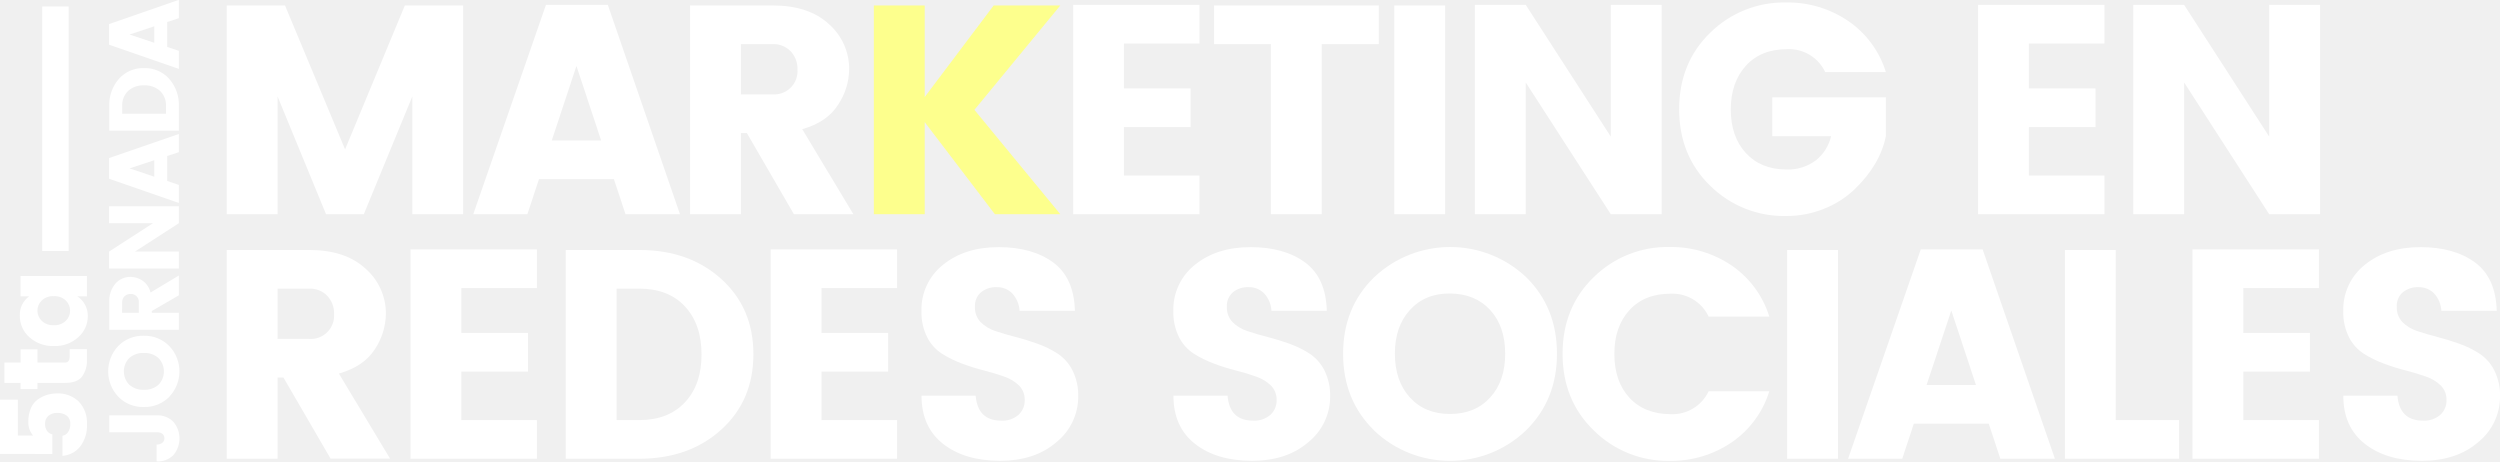
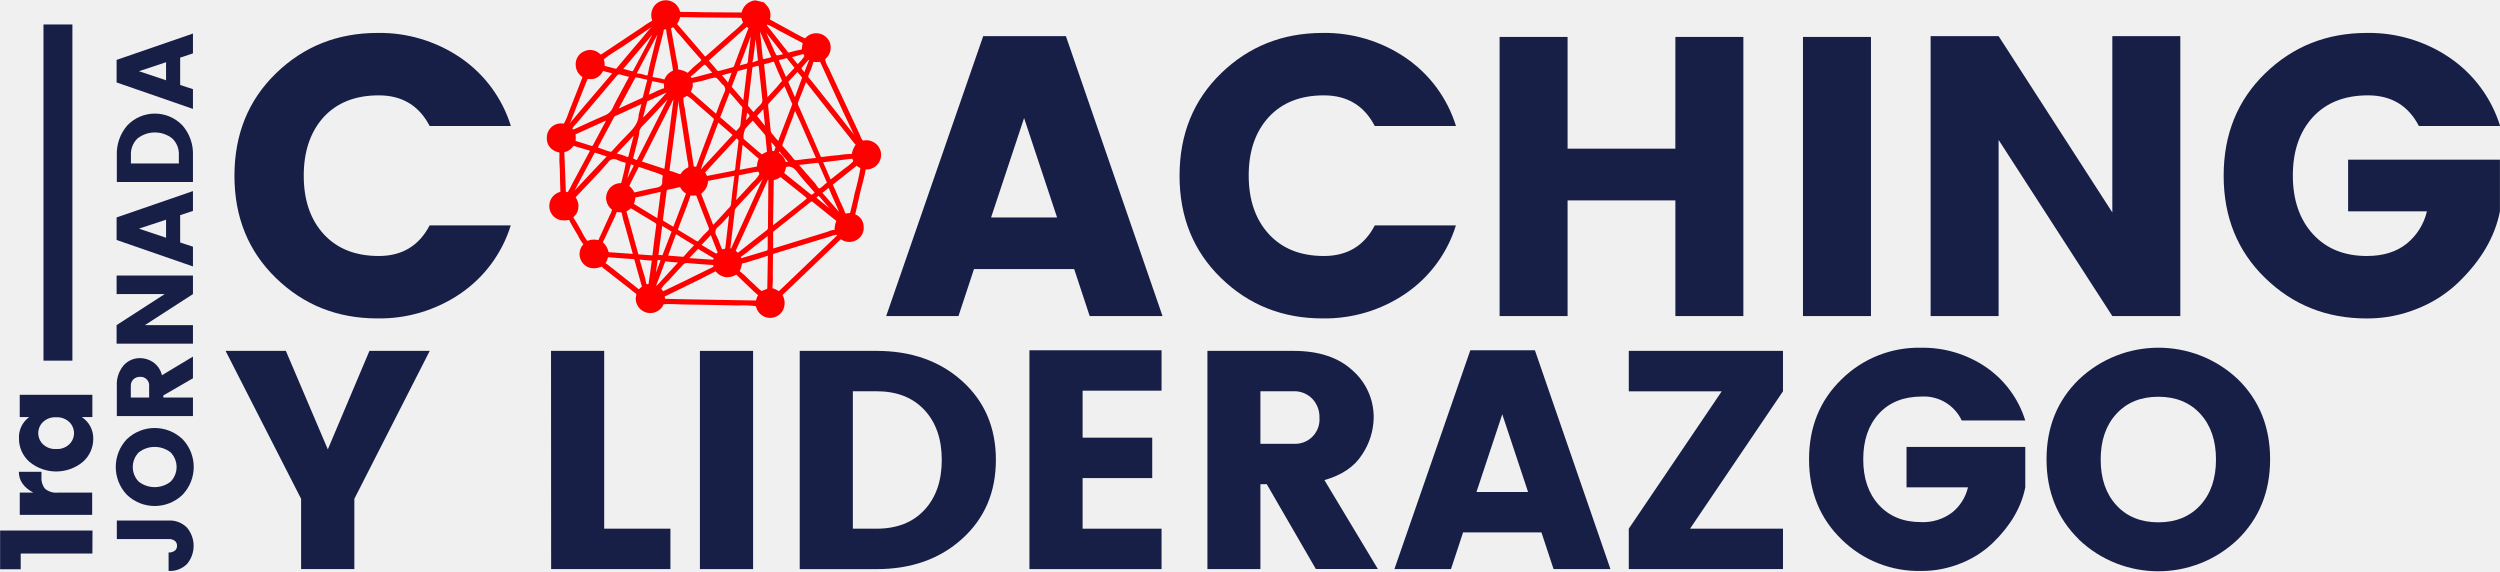
- <svg xmlns="http://www.w3.org/2000/svg" id="Layer_1" data-name="Layer 1" viewBox="0 0 756.57 139.65">
-   <g>
-     <path d="M146.38,6.69V69.87H131V34.23L116.32,69.87H104.89L90.22,34.23V69.87H74.83V6.69H92.47l18.18,43.56L128.74,6.69Z" transform="translate(-6.22 -5.04)" style="fill: #fff" />
-     <path d="M195.52,69.87,192,59.25H169.33l-3.51,10.62H149.44l22-63.36h18.72L212,69.87ZM173.2,47.55h14.94L180.67,25Z" transform="translate(-6.22 -5.04)" style="fill: #fff" />
-     <path d="M230.44,45.3V69.87H215.05V6.69H240q11,0,17.1,5.67A18,18,0,0,1,263.2,26a19.68,19.68,0,0,1-3.33,10.71Q256.54,42,249,44.13l15.48,25.74h-18L232.24,45.3Zm0-26.91V33.6H240a7.05,7.05,0,0,0,7.56-7.52,7.67,7.67,0,0,0-2.07-5.53A7.25,7.25,0,0,0,240,18.39Z" transform="translate(-6.22 -5.04)" style="fill: #fff" />
-     <path d="M286.06,69.87H270.67V6.69h15.39V34.41L306.94,6.69H327.1l-26,31.59,26,31.59H307.3L286.06,42Z" transform="translate(-6.22 -5.04)" style="fill: #fdff8d" />
-     <path d="M369.22,6.51v11.7H346.36V31.8h20.16V43.5H346.36V58.17h22.86v11.7H331V6.51Z" transform="translate(-6.22 -5.04)" style="fill: #fff" />
-     <path d="M373.63,18.39V6.69h49.86v11.7H406.21V69.87H390.82V18.39Z" transform="translate(-6.22 -5.04)" style="fill: #fff" />
-     <path d="M428.17,69.87V6.69h15.39V69.87Z" transform="translate(-6.22 -5.04)" style="fill: #fff" />
-     <path d="M493.69,6.51h15.39V69.87H493.69L467.95,30V69.87H452.56V6.51h15.39l25.74,39.87Z" transform="translate(-6.22 -5.04)" style="fill: #fff" />
-     <path d="M523.79,61.27q-9.41-9.13-9.41-23.17t9.41-23.17a31.76,31.76,0,0,1,23-9.14,32.46,32.46,0,0,1,18.72,5.58,29.1,29.1,0,0,1,11.43,15.48H558.58a12.09,12.09,0,0,0-11.52-6.93q-7.92,0-12.47,5T530,38.1q0,8.28,4.54,13.23t12.2,5a14,14,0,0,0,9-2.75,13.23,13.23,0,0,0,4.63-7.33H542.56V34.5h34.38V46.2q-1.71,8.64-9.45,16.11a28.47,28.47,0,0,1-9.13,5.85,30,30,0,0,1-11.57,2.25A31.75,31.75,0,0,1,523.79,61.27Z" transform="translate(-6.22 -5.04)" style="fill: #fff" />
-     <path d="M643.08,6.51v11.7H620.22V31.8h20.16V43.5H620.22V58.17h22.86v11.7H604.83V6.51Z" transform="translate(-6.22 -5.04)" style="fill: #fff" />
-     <path d="M692.94,6.51h15.39V69.87H692.94L667.2,30V69.87H651.81V6.51H667.2l25.74,39.87Z" transform="translate(-6.22 -5.04)" style="fill: #fff" />
-     <path d="M90.22,119.3v24.57H74.83V80.69H99.76q11,0,17.1,5.67A18,18,0,0,1,123,100a19.68,19.68,0,0,1-3.33,10.71q-3.33,5.22-10.89,7.38l15.48,25.74h-18L92,119.3Zm0-26.91V107.6h9.54a7.05,7.05,0,0,0,7.56-7.52,7.67,7.67,0,0,0-2.07-5.53,7.25,7.25,0,0,0-5.49-2.16Z" transform="translate(-6.22 -5.04)" style="fill: #fff" />
-     <path d="M168.7,80.51v11.7H145.84V105.8H166v11.7H145.84v14.67H168.7v11.7H130.45V80.51Z" transform="translate(-6.22 -5.04)" style="fill: #fff" />
-     <path d="M199.66,80.69q15.12,0,24.84,8.78t9.72,22.77q0,14-9.72,22.81t-24.84,8.82H177.43V80.69Zm-6.84,51.48h6.84q8.82,0,13.86-5.4t5-14.49q0-9.09-5-14.49t-13.86-5.4h-6.84Z" transform="translate(-6.22 -5.04)" style="fill: #fff" />
-     <path d="M277.69,80.51v11.7H254.83V105.8H275v11.7H254.83v14.67h22.86v11.7H239.44V80.51Z" transform="translate(-6.22 -5.04)" style="fill: #fff" />
-     <path d="M307.84,91.94a7.15,7.15,0,0,0-4.73,1.53,5.4,5.4,0,0,0-1.84,4.41,6.35,6.35,0,0,0,1.71,4.64,11.16,11.16,0,0,0,4.46,2.7q2.74.94,6.12,1.8a69.18,69.18,0,0,1,6.71,2.07,29.48,29.48,0,0,1,6.08,3,13.23,13.23,0,0,1,4.46,5.08,16.87,16.87,0,0,1,1.71,7.88A17.64,17.64,0,0,1,326,138.78q-6.53,5.72-17.19,5.71t-17.19-5.13q-6.53-5.13-6.52-14.58h16.38q.63,7.56,7.74,7.56a7.38,7.38,0,0,0,5.22-1.75,5.82,5.82,0,0,0,1.89-4.46,6,6,0,0,0-1.71-4.41,11.92,11.92,0,0,0-4.46-2.7q-2.75-1-6.12-1.85a61.46,61.46,0,0,1-6.71-2.11,32.73,32.73,0,0,1-6.08-3,12.84,12.84,0,0,1-4.46-5,16.65,16.65,0,0,1-1.71-7.79,17.25,17.25,0,0,1,6.57-14.13q6.57-5.31,16.78-5.31t16.52,4.64q6.3,4.64,6.57,14.63H314.77a8.45,8.45,0,0,0-2.21-5.27A6.4,6.4,0,0,0,307.84,91.94Z" transform="translate(-6.22 -5.04)" style="fill: #fff" />
-     <path d="M384.07,91.94a7.15,7.15,0,0,0-4.72,1.53,5.4,5.4,0,0,0-1.84,4.41,6.35,6.35,0,0,0,1.71,4.64,11.16,11.16,0,0,0,4.46,2.7q2.75.94,6.12,1.8a69.14,69.14,0,0,1,6.71,2.07,29.5,29.5,0,0,1,6.08,3,13.24,13.24,0,0,1,4.46,5.08,16.88,16.88,0,0,1,1.71,7.88,17.64,17.64,0,0,1-6.52,13.73q-6.53,5.72-17.19,5.71t-17.19-5.13q-6.53-5.13-6.53-14.58h16.38q.63,7.56,7.74,7.56a7.37,7.37,0,0,0,5.22-1.75,5.82,5.82,0,0,0,1.89-4.46,6,6,0,0,0-1.71-4.41,11.92,11.92,0,0,0-4.46-2.7q-2.75-1-6.12-1.85a61.46,61.46,0,0,1-6.71-2.11,32.71,32.71,0,0,1-6.08-3,12.84,12.84,0,0,1-4.46-5,16.65,16.65,0,0,1-1.71-7.79,17.25,17.25,0,0,1,6.57-14.13q6.57-5.31,16.79-5.31t16.51,4.64q6.3,4.64,6.57,14.63H391a8.45,8.45,0,0,0-2.21-5.27A6.4,6.4,0,0,0,384.07,91.94Z" transform="translate(-6.22 -5.04)" style="fill: #fff" />
-     <path d="M422.09,135.32q-9.41-9.18-9.41-23.22t9.41-23.17a33.51,33.51,0,0,1,46,0q9.31,9.14,9.31,23.17T468,135.32a33.33,33.33,0,0,1-45.95,0Zm35.1-10q4.54-4.95,4.54-13.23t-4.54-13.23q-4.55-4.95-12.15-5t-12.15,5q-4.55,5-4.54,13.23t4.54,13.23q4.54,5,12.15,5T457.19,125.33Z" transform="translate(-6.22 -5.04)" style="fill: #fff" />
-     <path d="M488.51,135.27q-9.41-9.13-9.41-23.17t9.41-23.17a31.76,31.76,0,0,1,23-9.14,32.46,32.46,0,0,1,18.72,5.58,29.1,29.1,0,0,1,11.43,15.48H523.3a12.09,12.09,0,0,0-11.52-6.93q-7.92,0-12.47,5t-4.54,13.23q0,8.28,4.54,13.23t12.47,5a12.09,12.09,0,0,0,11.52-6.93h18.36a29.09,29.09,0,0,1-11.43,15.48,32.45,32.45,0,0,1-18.72,5.58A31.75,31.75,0,0,1,488.51,135.27Z" transform="translate(-6.22 -5.04)" style="fill: #fff" />
-     <path d="M547.06,143.87V80.69h15.39v63.18Z" transform="translate(-6.22 -5.04)" style="fill: #fff" />
-     <path d="M611.58,143.87l-3.51-10.62H585.4l-3.51,10.62H565.5l22-63.36h18.72l21.87,63.36Zm-22.32-22.32h14.94L596.74,99Z" transform="translate(-6.22 -5.04)" style="fill: #fff" />
-     <path d="M631.12,80.69H646.5v51.48h19.17v11.7H631.12Z" transform="translate(-6.22 -5.04)" style="fill: #fff" />
-     <path d="M708,80.51v11.7H685.11V105.8h20.16v11.7H685.11v14.67H708v11.7H669.72V80.51Z" transform="translate(-6.22 -5.04)" style="fill: #fff" />
-     <path d="M738.12,91.94a7.15,7.15,0,0,0-4.72,1.53,5.4,5.4,0,0,0-1.85,4.41,6.36,6.36,0,0,0,1.71,4.64,11.17,11.17,0,0,0,4.46,2.7q2.75.94,6.12,1.8a69.23,69.23,0,0,1,6.71,2.07,29.5,29.5,0,0,1,6.08,3,13.24,13.24,0,0,1,4.46,5.08,16.88,16.88,0,0,1,1.71,7.88,17.64,17.64,0,0,1-6.53,13.73q-6.53,5.72-17.19,5.71t-17.19-5.13q-6.53-5.13-6.52-14.58h16.38q.63,7.56,7.74,7.56a7.38,7.38,0,0,0,5.22-1.75,5.82,5.82,0,0,0,1.89-4.46,6,6,0,0,0-1.71-4.41,11.92,11.92,0,0,0-4.46-2.7q-2.75-1-6.12-1.85a61.52,61.52,0,0,1-6.71-2.11,32.73,32.73,0,0,1-6.07-3,12.83,12.83,0,0,1-4.46-5,16.64,16.64,0,0,1-1.71-7.79,17.25,17.25,0,0,1,6.57-14.13q6.57-5.31,16.79-5.31t16.51,4.64q6.3,4.64,6.57,14.63H745.05a8.44,8.44,0,0,0-2.21-5.27A6.4,6.4,0,0,0,738.12,91.94Z" transform="translate(-6.22 -5.04)" style="fill: #fff" />
+ <svg xmlns="http://www.w3.org/2000/svg" id="jornada_coaching" data-name="jornada coaching" viewBox="0 0 691.62 158.04">
+   <g id="original_copy" data-name="original copy">
+     <g>
+       <path d="M181.32,261.16q-11.5-11.16-11.49-28.33t11.49-28.32q11.49-11.16,28.1-11.17a39.68,39.68,0,0,1,22.88,6.82,35.56,35.56,0,0,1,14,18.92H223.83q-4.4-8.47-14.08-8.47t-15.23,6Q189,222.72,189,232.84T194.52,249q5.55,6.05,15.23,6.05t14.08-8.47h22.44a35.55,35.55,0,0,1-14,18.92,39.66,39.66,0,0,1-22.88,6.82Q192.81,272.33,181.32,261.16Z" transform="translate(-104.97 -184.23)" style="fill: #171f47" />
+       <path d="M406.43,271.67l-4.29-13H374.42l-4.29,13h-20l26.84-77.44h22.88l26.73,77.44Zm-27.28-27.28h18.26l-9.13-27.5Z" transform="translate(-104.97 -184.23)" style="fill: #171f47" />
+       <path d="M442.78,261.16q-11.5-11.16-11.49-28.33t11.49-28.32q11.49-11.16,28.1-11.17a39.68,39.68,0,0,1,22.88,6.82,35.56,35.56,0,0,1,14,18.92H485.29q-4.4-8.47-14.08-8.47t-15.23,6q-5.56,6.05-5.56,16.17T456,249q5.55,6.05,15.23,6.05t14.08-8.47h22.44a35.55,35.55,0,0,1-14,18.92,39.67,39.67,0,0,1-22.88,6.82Q454.27,272.33,442.78,261.16Z" transform="translate(-104.97 -184.23)" style="fill: #171f47" />
+       <path d="M568.46,194.45h18.81v77.22H568.46v-32H538.64v32H519.83V194.45h18.81v30.91h29.81Z" transform="translate(-104.97 -184.23)" style="fill: #171f47" />
+       <path d="M603.76,271.67V194.45h18.81v77.22Z" transform="translate(-104.97 -184.23)" style="fill: #171f47" />
+       <path d="M689.34,194.23h18.81v77.44H689.34l-31.46-48.73v48.73H639.07V194.23h18.81L689.34,243Z" transform="translate(-104.97 -184.23)" style="fill: #171f47" />
+       <path d="M731.64,261.16q-11.5-11.16-11.5-28.33t11.5-28.32q11.49-11.16,28.1-11.17a39.68,39.68,0,0,1,22.88,6.82,35.56,35.56,0,0,1,14,18.92H774.15q-4.4-8.47-14.08-8.47t-15.24,6q-5.55,6.05-5.55,16.17T744.84,249q5.55,6.05,14.91,6.05,6.71,0,10.95-3.35a16.18,16.18,0,0,0,5.67-9H754.57v-14.3h42v14.3Q794.5,253.3,785,262.43a34.78,34.78,0,0,1-11.17,7.15,36.64,36.64,0,0,1-14.13,2.75Q743.13,272.33,731.64,261.16Z" transform="translate(-104.97 -184.23)" style="fill: #171f47" />
+       <path d="M203,341.67H188.27V322.23l-20.9-40.94h16.68l11.61,27.26,11.52-27.26h16.68L203,322.23Z" transform="translate(-104.97 -184.23)" style="fill: #171f47" />
+       <path d="M257.41,281.3h14.71v49.19h18.32v11.18h-33Z" transform="translate(-104.97 -184.23)" style="fill: #171f47" />
+       <path d="M298.6,341.67V281.3h14.71v60.37Z" transform="translate(-104.97 -184.23)" style="fill: #171f47" />
+       <path d="M347.45,281.3q14.45,0,23.74,8.39t9.29,21.76q0,13.37-9.29,21.8t-23.74,8.43H326.21V281.3Zm-6.54,49.19h6.54q8.43,0,13.24-5.16t4.82-13.85q0-8.69-4.82-13.85t-13.24-5.16h-6.54Z" transform="translate(-104.97 -184.23)" style="fill: #171f47" />
+       <path d="M426.31,281.13v11.18H404.47v13h19.26v11.18H404.47v14h21.84v11.18H389.76V281.13Z" transform="translate(-104.97 -184.23)" style="fill: #171f47" />
+       <path d="M453.66,318.19v23.48H439V281.3h23.82q10.49,0,16.34,5.42A17.18,17.18,0,0,1,485,299.79,18.81,18.81,0,0,1,481.78,310q-3.18,5-10.41,7.05l14.79,24.6H469l-13.59-23.48Zm0-25.71V307h9.12a6.74,6.74,0,0,0,7.22-7.18,7.33,7.33,0,0,0-2-5.29,6.93,6.93,0,0,0-5.25-2.06Z" transform="translate(-104.97 -184.23)" style="fill: #171f47" />
+       <path d="M534.76,341.67l-3.35-10.15H509.73l-3.35,10.15H490.73l21-60.54H529.6l20.9,60.54Zm-21.33-21.33h14.28l-7.14-21.5Z" transform="translate(-104.97 -184.23)" style="fill: #171f47" />
+       <path d="M598.23,281.3v11.18l-25.71,38h25.71v11.18H555.57V330.49l25.71-38H555.57V281.3Z" transform="translate(-104.97 -184.23)" style="fill: #171f47" />
+       <path d="M614.44,333.46q-9-8.73-9-22.15t9-22.15a30.35,30.35,0,0,1,22-8.73,31,31,0,0,1,17.89,5.33,27.81,27.81,0,0,1,10.92,14.79H647.68a11.55,11.55,0,0,0-11-6.62q-7.57,0-11.91,4.73t-4.34,12.64q0,7.91,4.34,12.64t11.65,4.73a13.36,13.36,0,0,0,8.56-2.62,12.65,12.65,0,0,0,4.43-7h-17V307.87h32.85v11.18q-1.63,8.26-9,15.39a27.19,27.19,0,0,1-8.73,5.59,28.64,28.64,0,0,1-11.05,2.15A30.34,30.34,0,0,1,614.44,333.46Z" transform="translate(-104.97 -184.23)" style="fill: #171f47" />
+       <path d="M680.14,333.5q-9-8.77-9-22.19t9-22.15a32,32,0,0,1,43.95,0q8.9,8.73,8.9,22.15T724,333.5a31.85,31.85,0,0,1-43.9,0ZM713.68,324q4.34-4.73,4.34-12.64t-4.34-12.64q-4.34-4.73-11.61-4.73t-11.61,4.73q-4.34,4.73-4.34,12.64T690.46,324q4.34,4.73,11.61,4.73T713.68,324Z" transform="translate(-104.97 -184.23)" style="fill: #171f47" />
+     </g>
+     <g>
+       <path d="M151.63,333.36H137.29v-5.13h14.34a6.63,6.63,0,0,1,5.1,2,7.82,7.82,0,0,1,0,10,6.64,6.64,0,0,1-5.12,1.95v-5.1a2.7,2.7,0,0,0,1.77-.54,1.69,1.69,0,0,0,.57-1.32,1.73,1.73,0,0,0-.57-1.33A2.55,2.55,0,0,0,151.63,333.36Z" transform="translate(-104.97 -184.23)" style="fill: #171f47" />
+       <path d="M155.5,321.08a11.1,11.1,0,0,1-15.46,0,11.17,11.17,0,0,1,0-15.33,11.16,11.16,0,0,1,15.46,0,11.11,11.11,0,0,1,0,15.32Zm-3.33-11.7a7.18,7.18,0,0,0-8.82,0,5.8,5.8,0,0,0,0,8.1,7.18,7.18,0,0,0,8.82,0,5.79,5.79,0,0,0,0-8.1Z" transform="translate(-104.97 -184.23)" style="fill: #171f47" />
+       <path d="M150.16,294.21h8.19v5.13H137.29V291a8.07,8.07,0,0,1,1.89-5.7,6,6,0,0,1,4.56-2,6.56,6.56,0,0,1,3.57,1.11,6.06,6.06,0,0,1,2.46,3.63l8.58-5.16v6l-8.19,4.74Zm-9,0h5.07V291a2.35,2.35,0,0,0-2.51-2.52,2.56,2.56,0,0,0-1.84.69,2.42,2.42,0,0,0-.72,1.83Z" transform="translate(-104.97 -184.23)" style="fill: #171f47" />
+       <path d="M137.23,265.59v-5.13h21.12v5.13l-13.29,8.58h13.29v5.13H137.23v-5.13l13.29-8.58Z" transform="translate(-104.97 -184.23)" style="fill: #171f47" />
+       <path d="M158.35,242.58l-3.54,1.17v7.56l3.54,1.17v5.46l-21.12-7.32v-6.24l21.12-7.29ZM150.91,250v-5l-7.5,2.49Z" transform="translate(-104.97 -184.23)" style="fill: #171f47" />
+       <path d="M137.29,227.17a11.88,11.88,0,0,1,2.93-8.28,10.53,10.53,0,0,1,15.19,0,11.85,11.85,0,0,1,2.94,8.28v7.41H137.29Zm17.16,2.28v-2.28a6,6,0,0,0-1.8-4.62,7.78,7.78,0,0,0-9.66,0,6,6,0,0,0-1.8,4.62v2.28Z" transform="translate(-104.97 -184.23)" style="fill: #171f47" />
+       <path d="M158.35,199l-3.54,1.17v7.56l3.54,1.17v5.46l-21.12-7.32v-6.24l21.12-7.29Zm-7.44,7.44v-5l-7.5,2.49Z" transform="translate(-104.97 -184.23)" style="fill: #171f47" />
+     </g>
+     <g>
+       <path d="M130.53,337.36H110.7v4.36H105V331h25.56Z" transform="translate(-104.97 -184.23)" style="fill: #171f47" />
+       <path d="M110.44,320.51h3.74q-4-2.16-4-5.76h6.26v1.51a4.47,4.47,0,0,0,1,3.19,4.75,4.75,0,0,0,3.53,1.06h9.5v6.16H110.44Z" transform="translate(-104.97 -184.23)" style="fill: #171f47" />
+       <path d="M127.9,312a11.58,11.58,0,0,1-14.78,0,8.49,8.49,0,0,1-2.9-6.5,6.82,6.82,0,0,1,2.84-5.89h-2.63v-6.16h20.09v6.16h-2.92a7,7,0,0,1,3.17,6A8.42,8.42,0,0,1,127.9,312ZM124.16,301a4.89,4.89,0,0,0-3.67-1.33,4.83,4.83,0,0,0-3.65,1.33,4.28,4.28,0,0,0,0,6.12,4.89,4.89,0,0,0,3.67,1.33,4.83,4.83,0,0,0,3.65-1.33,4.28,4.28,0,0,0,0-6.12Z" transform="translate(-104.97 -184.23)" style="fill: #171f47" />
+     </g>
+     <g>
+       <line x1="16.03" y1="99.77" x2="16.03" y2="6.77" style="fill: none;stroke: #171f47;stroke-miterlimit: 10;stroke-width: 8px" />
+       <line x1="16.03" y1="99.77" x2="16.03" y2="6.77" style="fill: #fff" />
+     </g>
  </g>
-   <g>
-     <path d="M53.63,135.86H39.29v-5.13H53.63a6.63,6.63,0,0,1,5.1,2,7.82,7.82,0,0,1,0,10,6.64,6.64,0,0,1-5.12,1.95v-5.1A2.7,2.7,0,0,0,55.4,139a1.69,1.69,0,0,0,.57-1.32,1.73,1.73,0,0,0-.57-1.33A2.55,2.55,0,0,0,53.63,135.86Z" transform="translate(-6.22 -5.04)" style="fill: #fff" />
-     <path d="M57.5,125.08a10.36,10.36,0,0,1-7.74,3.13A10.31,10.31,0,0,1,42,125.08a11.17,11.17,0,0,1,0-15.33,10.36,10.36,0,0,1,7.72-3.1,10.39,10.39,0,0,1,7.74,3.12,11.11,11.11,0,0,1,0,15.32Zm-3.33-11.7a6.27,6.27,0,0,0-4.41-1.52,6.27,6.27,0,0,0-4.41,1.52,5.8,5.8,0,0,0,0,8.1A6.27,6.27,0,0,0,49.76,123a6.26,6.26,0,0,0,4.41-1.51,5.79,5.79,0,0,0,0-8.1Z" transform="translate(-6.22 -5.04)" style="fill: #fff" />
-     <path d="M52.16,99.71h8.19v5.13H39.29V96.53a8.07,8.07,0,0,1,1.89-5.7,6,6,0,0,1,4.56-2,6.56,6.56,0,0,1,3.57,1.11,6.06,6.06,0,0,1,2.46,3.63l8.58-5.16v6l-8.19,4.74Zm-9,0h5.07V96.53A2.35,2.35,0,0,0,45.75,94a2.56,2.56,0,0,0-1.84.69,2.42,2.42,0,0,0-.72,1.83Z" transform="translate(-6.22 -5.04)" style="fill: #fff" />
-     <path d="M39.23,72.59V67.46H60.35v5.13L47.06,81.17H60.35V86.3H39.23V81.17l13.29-8.58Z" transform="translate(-6.22 -5.04)" style="fill: #fff" />
-     <path d="M60.35,51.08l-3.54,1.17v7.56L60.35,61v5.46L39.23,59.13V52.88l21.12-7.29Zm-7.44,7.44v-5L45.41,56Z" transform="translate(-6.22 -5.04)" style="fill: #fff" />
-     <path d="M39.29,37.17a11.88,11.88,0,0,1,2.92-8.28,9.75,9.75,0,0,1,7.59-3.24,9.8,9.8,0,0,1,7.61,3.24,11.85,11.85,0,0,1,2.94,8.28v7.41H39.29Zm17.16,2.28V37.17a6,6,0,0,0-1.8-4.62,6.79,6.79,0,0,0-4.83-1.68A6.79,6.79,0,0,0,45,32.55a6,6,0,0,0-1.8,4.62v2.28Z" transform="translate(-6.22 -5.04)" style="fill: #fff" />
-     <path d="M60.35,10.53,56.81,11.7v7.56l3.54,1.17v5.46L39.23,18.57V12.33L60.35,5ZM52.91,18V13l-7.5,2.49Z" transform="translate(-6.22 -5.04)" style="fill: #fff" />
+   <g id="net_round" data-name="net round">
+     <g id="net">
+       <g>
+         <path d="M316.07,185.24a10.83,10.83,0,0,1,1,1.1,3.61,3.61,0,0,1,.39,3.44l-.4.73-.39.58c-.26,0-.36.24-.51.39l-.22.08L315,192l-.23.11c-.21,0-.42-.12-.62,0a.32.32,0,0,0-.16,0l-.69-.11-.24,0-.52-.2c-.29-.28-.74-.31-1-.64l-.48-.62a4,4,0,0,1-.62-1.65l0-.7a4,4,0,0,1,3.44-3.47Z" transform="translate(-104.97 -184.23)" style="fill: red;stroke: red;stroke-miterlimit: 10;stroke-width: 0.8px" />
+         <path d="M285.92,190.11a3.91,3.91,0,0,1,.37-4,3.63,3.63,0,0,1,6.36,1.22c.06.21.11.42.17.63a.76.76,0,0,0,0,.65,7.29,7.29,0,0,1-1.06,2.39c-.25,0-.34.1-.33.33-.51,0-.89.4-1.35.55l-.55.14a1.75,1.75,0,0,0-1,0l-.56-.13-.14-.11-1.27-.77c-.08-.21-.2-.38-.45-.4A.37.37,0,0,0,285.92,190.11Z" transform="translate(-104.97 -184.23)" style="fill: red;stroke: red;stroke-miterlimit: 10;stroke-width: 0.8px" />
+         <path d="M260.14,226.09c-2.34-.29-3.75-1.95-3.48-4.11a3.52,3.52,0,0,1,4.49-3.07l.76.23c.08.22.28.21.46.25l.53.51.51.64c.08.2.07.45.32.56a6.44,6.44,0,0,1,.06,2.16l-.21.63a4.23,4.23,0,0,1-1.68,1.75c-.42.26-1,.15-1.32.51A.52.52,0,0,0,260.14,226.09Z" transform="translate(-104.97 -184.23)" style="fill: red;stroke: red;stroke-miterlimit: 10;stroke-width: 0.8px" />
+         <path d="M266.63,205.39a3.69,3.69,0,0,1-2-3.4,3.42,3.42,0,0,1,2-3.15,3.5,3.5,0,0,1,3.82.4c.24.18.46.38.68.57l.36.62a4.71,4.71,0,0,1,.35,2.08l-.11.68c-1.07,2.17-2.32,2.84-4.51,2.41Z" transform="translate(-104.97 -184.23)" style="fill: red;stroke: red;stroke-miterlimit: 10;stroke-width: 0.8px" />
+         <path d="M320.9,265.75a4,4,0,0,1,.37,4,3.6,3.6,0,0,1-6.68-.53c-.07-.23-.12-.47-.18-.71v-.8a7.19,7.19,0,0,1,.79-2,.7.7,0,0,0,.42-.53l2.1-.82a.8.8,0,0,0,.59,0c.89,0,1.52.6,2.28.91A.42.42,0,0,0,320.9,265.75Z" transform="translate(-104.97 -184.23)" style="fill: red;stroke: red;stroke-miterlimit: 10;stroke-width: 0.8px" />
+         <path d="M343.65,223.56a3.7,3.7,0,0,1,4.43,2.19,3.65,3.65,0,0,1-3.94,4.92l-.68-.17a8.78,8.78,0,0,1-1.59-.92,1.1,1.1,0,0,0-.32-.63l-.53-1.19c0-.17.07-.35-.1-.47a6.69,6.69,0,0,1,1.22-3c.19,0,.31,0,.33-.25a.3.3,0,0,0,.42-.23A1,1,0,0,0,343.65,223.56Z" transform="translate(-104.97 -184.23)" style="fill: red;stroke: red;stroke-miterlimit: 10;stroke-width: 0.8px" />
+         <path d="M262.63,244.61a6.51,6.51,0,0,1-2.55.12,3.57,3.57,0,0,1-2.75-3.45,3.62,3.62,0,0,1,2.7-3.58l.39-.11.7,0,1.21.31.59.2c0,.19.19.21.33.26l.61.68a3.75,3.75,0,0,1,.4,3.81c-.27.61-.83,1-1.17,1.51A.47.47,0,0,0,262.63,244.61Z" transform="translate(-104.97 -184.23)" style="fill: red;stroke: red;stroke-miterlimit: 10;stroke-width: 0.8px" />
+         <path d="M288.3,268a3.62,3.62,0,0,1-4.21,2.36,3.67,3.67,0,0,1-2.86-3.49,12.78,12.78,0,0,1,.25-1.44l.24-.63,1.58-1.46c.18.08.3.05.33-.16.47.22.91-.09,1.37-.07l1.15.23a.68.68,0,0,0,.69.36l.58.51a3,3,0,0,1,.82,1.15c.06.2.09.41.31.5-.21.43.07.88,0,1.32Z" transform="translate(-104.97 -184.23)" style="fill: red;stroke: red;stroke-miterlimit: 10;stroke-width: 0.8px" />
+         <path d="M341.1,243.79a3.29,3.29,0,0,1,2.4,3.06,3.46,3.46,0,0,1-1.6,3.34,3.63,3.63,0,0,1-3.92,0l-.5-.27a.87.87,0,0,0-.47-.47,2,2,0,0,0-.52-.83.41.41,0,0,0-.24-.52,6.45,6.45,0,0,1,.63-3c.41-.2.61-.62.92-.92l.23-.11c.26-.06.51-.14.58-.45.61.22,1.22-.2,1.83,0A1.18,1.18,0,0,0,341.1,243.79Z" transform="translate(-104.97 -184.23)" style="fill: red;stroke: red;stroke-miterlimit: 10;stroke-width: 0.8px" />
+         <path d="M271.56,257.45a4.7,4.7,0,0,1-3.11.53,3.57,3.57,0,0,1-2.14-5.47c.17-.27.47-.47.49-.82.28.07.44-.07.53-.32a4.41,4.41,0,0,1,3.39-.21l.51.21a4.27,4.27,0,0,1,1.72,2.8c0,.21-.16.42,0,.61a8.71,8.71,0,0,1-1,2.42C271.71,257.11,271.64,257.29,271.56,257.45Z" transform="translate(-104.97 -184.23)" style="fill: red;stroke: red;stroke-miterlimit: 10;stroke-width: 0.8px" />
+         <path d="M327.8,195.35a3.66,3.66,0,0,1,6.38.79,3.77,3.77,0,0,1-1.38,4.3l-.72.43a5.34,5.34,0,0,1-2.34,0l-.51-.13a1.49,1.49,0,0,0-.7-.45l-.51-.57-.72-1.11a.36.36,0,0,0-.17-.46l.33-2.26A.87.87,0,0,0,327.8,195.35Z" transform="translate(-104.97 -184.23)" style="fill: red;stroke: red;stroke-miterlimit: 10;stroke-width: 0.8px" />
+         <path d="M288.3,268l.21-.82a2.92,2.92,0,0,0,.55.12l6.56.14,12.47.22,6.31.1v.8a29.74,29.74,0,0,0-5.33-.22c-5-.13-10.09-.2-15.13-.28C292.07,268,290.18,267.86,288.3,268Z" transform="translate(-104.97 -184.23)" style="fill: red;stroke: red;stroke-miterlimit: 10;stroke-width: 0.8px" />
+         <path d="M332.08,200.87l.72-.43a6.72,6.72,0,0,0,1,2.68q4.23,9.13,8.53,18.23c.36.76.52,1.67,1.28,2.21a1,1,0,0,1-.75.2,13.21,13.21,0,0,1-1.16-2.2q-3-6.26-5.88-12.54C334.59,206.31,333.34,203.59,332.08,200.87Z" transform="translate(-104.97 -184.23)" style="fill: red;stroke: red;stroke-miterlimit: 10;stroke-width: 0.8px" />
+         <path d="M337,249.48a.87.87,0,0,1,.47.47l-9.29,8.92-6.92,6.6a3.59,3.59,0,0,1-.38.28.42.42,0,0,1-.33-.37,2.18,2.18,0,0,1,.27-.4l8.1-7.75Z" transform="translate(-104.97 -184.23)" style="fill: red;stroke: red;stroke-miterlimit: 10;stroke-width: 0.8px" />
+         <path d="M292.86,188.56a.76.76,0,0,1,0-.65c2.46,0,4.92.08,7.38.11l9.5.06c.24,0,.48,0,.73.07l0,.7a5.49,5.49,0,0,0-.72-.1l-11-.09C296.75,188.63,294.8,188.59,292.86,188.56Z" transform="translate(-104.97 -184.23)" style="fill: red;stroke: red;stroke-miterlimit: 10;stroke-width: 0.8px" />
+         <path d="M271.58,200.43l-.36-.62,11.29-7.51a34.16,34.16,0,0,1,3.41-2.2.37.37,0,0,1,.21.42,4.81,4.81,0,0,1-1.54,1.13q-3.7,2.47-7.39,5C275.33,197.88,273.36,199,271.58,200.43Z" transform="translate(-104.97 -184.23)" style="fill: red;stroke: red;stroke-miterlimit: 10;stroke-width: 0.8px" />
+         <path d="M266.63,205.39l.68.22c-.17.37-.34.73-.49,1.11q-1.16,2.89-2.31,5.79c-.87,2.21-1.73,4.43-2.59,6.64l-.76-.23a18.1,18.1,0,0,0,1.52-3.46C264,212.12,265.32,208.75,266.63,205.39Z" transform="translate(-104.97 -184.23)" style="fill: red;stroke: red;stroke-miterlimit: 10;stroke-width: 0.8px" />
+         <path d="M341.1,243.79a1.18,1.18,0,0,1-.66-.18c.46-1.95,1-3.88,1.37-5.84a73.21,73.21,0,0,0,1.65-7.27l.68.17c-.35,2.2-1,4.32-1.53,6.48S341.63,241.58,341.1,243.79Z" transform="translate(-104.97 -184.23)" style="fill: red;stroke: red;stroke-miterlimit: 10;stroke-width: 0.8px" />
+         <path d="M271.56,257.45c.08-.16.14-.34.39-.26a7.43,7.43,0,0,1,.75.46l9,7.12-.24.63L272,258A4.35,4.35,0,0,1,271.56,257.45Z" transform="translate(-104.97 -184.23)" style="fill: red;stroke: red;stroke-miterlimit: 10;stroke-width: 0.8px" />
+         <path d="M327.8,195.35a.87.87,0,0,1-.35.56c-2.33-1.23-4.66-2.47-7-3.69a20.16,20.16,0,0,0-3.38-1.7l.4-.73c1.65.91,3.3,1.84,5,2.74S325.94,194.54,327.8,195.35Z" transform="translate(-104.97 -184.23)" style="fill: red;stroke: red;stroke-miterlimit: 10;stroke-width: 0.8px" />
+         <path d="M261.12,237.55l-.7,0c-.06-2.05-.17-4.11-.17-6.16a49.12,49.12,0,0,1-.11-5.35.52.52,0,0,1,.43.08c0,.07.12.13.12.2Q260.91,232,261.12,237.55Z" transform="translate(-104.97 -184.23)" style="fill: red;stroke: red;stroke-miterlimit: 10;stroke-width: 0.8px" />
+         <path d="M267.33,251.37c-.09.25-.24.39-.53.32a11.37,11.37,0,0,1-1.63-2.57c-.84-1.5-1.82-2.93-2.54-4.5a.47.47,0,0,1,.45-.29c.88,1.36,1.69,2.76,2.47,4.18A14.23,14.23,0,0,0,267.33,251.37Z" transform="translate(-104.97 -184.23)" style="fill: red;stroke: red;stroke-miterlimit: 10;stroke-width: 0.8px" />
+         <path d="M328,199.74l.51.57-1.27,1.47c-1.21,1.37-1.2,1.36,0,2.71.32.38.45.35.62-.11.45-1.21.93-2.41,1.4-3.62l.51.13a29.66,29.66,0,0,1-1.49,4,.91.91,0,0,0,.15,1.09c1.19,1.44,2.34,2.91,3.5,4.37,2.79,3.52,5.59,7,8.35,10.57a14.88,14.88,0,0,1,2.23,3c0,.21-.13.28-.33.25a3.3,3.3,0,0,1-.42-.38l-6.51-8.21-6.8-8.61c-.16-.21-.31-.51-.62-.48s-.29.42-.38.65c-.66,1.69-1.3,3.38-2,5.07a1.57,1.57,0,0,0,0,1.32c.73,1.57,1.4,3.17,2.1,4.76,1.34,3,2.7,6.09,4,9.15.21.49.42.69,1,.6,1.49-.23,3-.37,4.51-.5a20.38,20.38,0,0,1,3.78-.31c.18.13.14.3.1.47-2.71.32-5.43.66-8.14,1-.52.06-.68.15-.44.68.7,1.53,1.37,3.07,2,4.61.17.41.31.48.68.17,1.26-1,2.56-2,3.82-3a14.45,14.45,0,0,0,2.59-2.19,1.1,1.1,0,0,1,.32.63,3.14,3.14,0,0,1-.95.87q-2.76,2.21-5.53,4.4c-.26.2-.41.36-.23.73.52,1.1,1,2.21,1.47,3.34.63,1.58,1.5,3.06,2,4.7-.07.31-.31.39-.58.45a.51.51,0,0,0,0-.16c-1-2.7-2.3-5.25-3.38-7.91-.11-.26-.29-.39-.57-.17-.59.48-1.18,1-1.77,1.42-.28.22-.18.42,0,.62l5.5,6.3c-.31.3-.5.72-.92.92a2.65,2.65,0,0,1-.86-.59c-1.94-1.55-3.89-3.1-5.82-4.67-.39-.32-.7-.42-1.14-.07q-5,4-10.06,8c-.23.18-.48.35-.47.71q0,2.23,0,4.46c0,.38.07.55.52.41q7.55-2.35,15.12-4.66a4.49,4.49,0,0,1,2.09-.5.42.42,0,0,1,.24.52,16.47,16.47,0,0,0-2.49.72l-14.92,4.57a.72.72,0,0,0-.6.8q0,2.44-.06,4.87a36.35,36.35,0,0,1-.14,4.86.8.8,0,0,1-.59,0q.08-4.79.17-9.57c0-.5-.2-.49-.59-.36-1.47.48-2.93,1-4.42,1.38a13.27,13.27,0,0,1-3,.79l-.09-.59,6.83-2.05c1.21-.36,1.21-.36,1.22-1.59,0-.32,0-.65,0-1,0-.91,0-1.83,0-2.86-1.4,1.1-2.66,2.11-3.95,3.1-1.47,1.13-2.84,2.39-4.43,3.38a.38.38,0,0,1-.36-.37,3.57,3.57,0,0,1,.29-.28c2.65-2.1,5.3-4.21,8-6.29a1.19,1.19,0,0,0,.52-1q.05-6.7.12-13.4a.86.86,0,0,1,.69,0l-.21,13.59.56-.47c2.83-2.23,5.66-4.45,8.48-6.69,1.45-1.15,1.44-1.19,0-2.35-2.17-1.74-4.37-3.46-6.55-5.19l.47-.54,7.21,5.78c.93.74.92.71,1.84,0,.39-.32.4-.52.07-.9-1.59-1.81-3.23-3.58-4.68-5.49-1-1.32-2.08-2-3.73-1.49h-.08a.8.8,0,0,1-.08-.55c.53-.26,1.17,0,1.74-.37-.76-.88-1.49-1.75-2.24-2.6-.28-.32-.5-.92-.89-.85s-.44.73-.63,1.14l-.58-.18c.16-.43.33-.85.48-1.29.08-.22.22-.46,0-.69a9.71,9.71,0,0,0-1.81-1.94.74.74,0,0,0-.06-.1c-.11,0-.05.09,0,.14-.13,1.26.31,2.48.26,3.73l-.61.09c-.16-1.56-.31-3.12-.46-4.69a1.42,1.42,0,0,0-.35-.8c-1-1.21-2.09-2.42-3.12-3.64-.29-.34-.54-.38-.85,0a20.86,20.86,0,0,0-2,2.16,5.62,5.62,0,0,0-.51,3.13c0,.06.09.13.15.18,1.79,1.49,3.46,3.12,5.32,4.52a.76.76,0,0,1-.44.54l-4.54-3.92c-.18-.15-.34-.45-.59-.34s-.19.44-.21.67c-.26,2.22-.49,4.45-.77,6.67-.07.53.07.59.55.49,1.61-.33,3.24-.61,4.85-.92a.87.87,0,0,1,.15.64c-1.81.18-3.55.72-5.34,1-.46.07-.44.44-.47.74-.29,2.48-.56,5-.85,7.46.31,0,.42-.23.57-.4,1.55-1.66,3.14-3.29,4.63-5a9.87,9.87,0,0,0,2.11-2.52,1.46,1.46,0,0,1,.71.64c-.22,0-.33.16-.46.3-2.41,2.6-4.81,5.22-7.25,7.8a2.36,2.36,0,0,0-.61,1.45l-1.26,10.7-.59-.07,1.25-10.77c-1.36,1.47-2.46,2.85-3.76,4a2.19,2.19,0,0,0-.58,3.07c.7,1.3.95,2.81,1.76,4.07a.87.87,0,0,1-.66.27c-.1-.22-.22-.43-.31-.65q-.83-2.11-1.65-4.22c-.17-.43-.33-.59-.72-.15-.81.9-1.66,1.77-2.5,2.65-.22.23-.34.42,0,.63l4.37,2.6a.81.81,0,0,1-.35.54l-4.16-2.48c-.28-.17-.56-.44-.87-.13-1,1-1.89,2-3,3.15l7.68.51a1.06,1.06,0,0,1-.07.66c-2.39-.17-4.79-.29-7.18-.54a1.9,1.9,0,0,0-1.78.82c-1.27,1.41-2.6,2.76-3.85,4.19a12.4,12.4,0,0,0-2.35,2.76l-.58-.51,6.73-7.34c-1.55-.13-2.89-.23-4.22-.38-.42,0-.51.18-.61.47l-2.58,6.89-1.15-.23a5.33,5.33,0,0,1,0-.65q.4-3,.82-5.92c.07-.47,0-.8-.59-.82-1,0-2-.15-3-.24-.48,0-.63.09-.48.59.35,1.13.69,2.28,1,3.43a17.35,17.35,0,0,1,.86,3.67c0,.22-.16.24-.33.16s-.23-.35-.29-.55c-.63-2.24-1.28-4.48-1.88-6.73-.11-.42-.27-.69-.73-.71l-2.34-.16-5.08-.39c-.2-.19-.06-.41,0-.61l7.79.56c-.74-2.66-1.45-5.21-2.15-7.76a40,40,0,0,1-1.14-4.38.61.61,0,0,1,.54-.19q1.66,5.94,3.31,11.88c.09.33.21.52.58.55,1.19.08,2.37.18,3.55.26.39,0,.58-.08.63-.58.3-2.65.64-5.31,1-7.95a1.06,1.06,0,0,0-.61-1.28c-2.3-1.35-4.57-2.76-6.86-4.14l.31-.58,7.29,4.44a3.79,3.79,0,0,0,.18-.56q.33-2.44.64-4.89c.1-.8.2-1.61.29-2.41,0-.27.09-.55-.39-.43-1.15.29-2.32.54-3.48.8a33.42,33.42,0,0,1-4.11.84.54.54,0,0,1-.21-.52c2.14-.48,4.26-1.06,6.42-1.41,1.52-.25,2.39-.83,2.21-2.47a.59.59,0,0,1,0-.16c.27-1.53.27-1.53-1.21-2.06l-.22-.1-5.05-1.7c-.27-.09-.59-.23-.78.15-.94,1.94-2,3.82-2.87,5.81l-.59-.34c.89-1.75,1.77-3.51,2.68-5.25.45-.87-.31-.91-.74-1.14s-.67.14-.77.56c-.47,1.92-1,3.83-1.44,5.74l-.52-.12c.48-2,1.07-3.91,1.38-5.92,0-.3.17-.57-.26-.7a15.74,15.74,0,0,1-2.14-.72,2.31,2.31,0,0,0-3.18.75c-2.81,3.24-5.84,6.3-8.78,9.43a1.3,1.3,0,0,0-.46.83l-.61-.68,4.33-4.62,5.51-5.84c.28-.3.75-.67,0-.94-1-.36-2.06-.65-3.08-1-.43-.15-.59.1-.75.4q-2.15,4-4.31,8.08a41.65,41.65,0,0,1-2,3.66l-.59-.2a28,28,0,0,0,1.63-3q2.36-4.4,4.72-8.8c.22-.4.19-.61-.3-.75-1.61-.45-3.21-.95-4.82-1.43l.21-.63c1.57.49,3.16.94,4.72,1.47.69.24.95,0,1.23-.59.9-1.75,1.87-3.47,2.78-5.22a9.18,9.18,0,0,0,1-2.26l-3.89,1.76-5.9,2.67c-.25-.11-.23-.36-.32-.56,3.1-1.41,6.18-2.88,9.31-4.21a4.3,4.3,0,0,0,2.39-2.34c.31-.69.69-1.35,1-2l3.71-6.93c-1-.26-2-.47-2.91-.76a1.1,1.1,0,0,0-1.34.42c-3.68,4.37-7.39,8.72-11.08,13.1a9.89,9.89,0,0,0-1.65,2.1l-.53-.51c1.62-1.93,3.24-3.86,4.87-5.78,2.68-3.16,5.37-6.3,8.11-9.51l-3.52-.9.11-.68,3.54.92a.54.54,0,0,0,.63-.21c2.28-2.72,4.55-5.44,6.86-8.13,1.2-1.39,2.29-2.88,3.61-4.17l1.27.77a1.69,1.69,0,0,0-.56.77c-1.13,2.09-2.26,4.19-3.38,6.29-1,1.79-1.87,3.6-2.83,5.38-.22.41-.14.62.3.61a6.79,6.79,0,0,1,2.3.47c.73.23,1.08.11,1.22-.69.16-1,.4-1.91.62-2.85.77-3.3,1.64-6.58,2.48-9.86l.56.13c-.1.48-.17,1-.29,1.43-1,3.83-2,7.64-2.83,11.51-.12.55,0,.75.53.9a23.7,23.7,0,0,1,3.16.66L289,207l-3.25-.66c-.29-.06-.61-.21-.72.23-.38,1.47-.76,3-1.18,4.6.82-.37,1.44-.69,2.09-.94a15.53,15.53,0,0,1,3.18-1.31c.22,0,.28.17.28.36a1.43,1.43,0,0,1-.62.36l-4.64,2.14c-.22.1-.45.16-.53.45q-.72,2.86-1.46,5.71a27.74,27.74,0,0,0,2.78-2.71c1.64-1.76,3.35-3.45,4.89-5.3.28,0,.4.18.48.4a2.27,2.27,0,0,1-.25.41c-2.15,2.29-4.32,4.55-6.44,6.86-.87,1-2.11,1.71-2.18,3.2A11.5,11.5,0,0,1,281,223c-.39,1.58-.81,3.15-1.21,4.73-.06.24-.24.53.14.69s.69.3,1,.44a.44.44,0,0,0,.64-.27c.4-.85.86-1.68,1.29-2.52l7.82-15.47.64.26c-.21.38-.44.74-.64,1.13q-1.82,3.58-3.63,7.17l-4.77,9.41c-.13.26-.35.55.12.7,2,.67,4.06,1.33,6.08,2,.61.21.68-.16.74-.61q.48-3.78,1-7.56L291.79,211l.65.16c-.09.61-.18,1.23-.26,1.84q-.76,5.82-1.51,11.64c-.29,2.19-.57,4.38-.87,6.57,0,.34,0,.61.36.68,1.13.18,2.11.83,3.24,1l-.17.66c-1-.34-2-.64-3-1-.5-.19-.64,0-.7.42a13.7,13.7,0,0,1-.24,2c-.25.9.2.76.76.64a10.32,10.32,0,0,1,3-.57c.19.1.19.3.24.48-1.21.27-2.42.58-3.64.8-.49.09-.61.36-.66.76-.34,2.59-.66,5.19-1,7.78a.72.72,0,0,0,.34.82l2.56,1.54c.4.24.64.17.79-.28.24-.69.51-1.36.77-2l2.77-7.26c.23,0,.33.18.47.31-1,3.19-2.35,6.27-3.49,9.41-.16.44-.12.61.25.82,1.62,1,3.25,1.92,4.84,2.93.57.37.9.35,1.35-.19a25.29,25.29,0,0,1,2.38-2.54,1.12,1.12,0,0,0,.34-1.46c-1.2-3-2.34-6-3.49-9a1.26,1.26,0,0,1,.71-.32,1.22,1.22,0,0,0,0,.4c1.11,2.88,2.23,5.75,3.34,8.63.16.4.33.35.57.09s.36-.33.53-.51c1.14-1.23,2.31-2.44,3.41-3.71.45-.52,1.08-.9,1.17-1.77.24-2.58.59-5.15.93-7.72.08-.6-.16-.63-.64-.54-2.47.48-4.94.95-7.41,1.42l-.11-.52a1.62,1.62,0,0,1,.3-.12c2.36-.47,4.73-.94,7.09-1.39.55-.1.94-.23,1-.92.1-1.29.3-2.58.46-3.87s.28-2.47.45-3.7c.09-.64-.34-.95-.76-1.23s-.6.22-.8.44q-4.29,4.62-8.55,9.25c-.17-.08-.38-.13-.37-.39a7.81,7.81,0,0,1,1.34-1.61q3.66-4,7.32-7.93c.31-.33.23-.52-.07-.78q-1.92-1.63-3.81-3.3c-.32-.28-.49-.34-.67.15-.71,2-1.47,3.89-2.18,5.84-.88,2.41-1.9,4.76-2.68,7.21l-.63-.19c.47-1.29.94-2.59,1.42-3.88q1.75-4.67,3.52-9.33a.88.88,0,0,0-.31-1.12c-1.57-1.34-3.06-2.76-4.65-4.07a11.46,11.46,0,0,0-2.79-2.19,1,1,0,0,1,.57-.48,1.27,1.27,0,0,1,.29.14c2.25,2,4.51,3.9,6.74,5.88.43.38.62.62.89-.14q1-2.86,2.2-5.66a2,2,0,0,0-.57-2.71,3.91,3.91,0,0,1-.54-.61c-1.37-1.64-1.36-1.59-3.41-1.08a32.6,32.6,0,0,1-4.87,1.17.43.43,0,0,1-.27-.53c2.1-.41,4.13-1.07,6.2-1.58.46-.11.31-.35.12-.57-.35-.41-.72-.8-1.07-1.22-1.31-1.54-1.29-1.52-2.79-.15a23.91,23.91,0,0,1-2.93,2.52c-.22,0-.31-.16-.33-.36a41.51,41.51,0,0,1,3.72-3.38c.48-.41.61-.7.13-1.24q-2.86-3.22-5.65-6.51a15.35,15.35,0,0,1-2-2.45c0-.23.08-.36.33-.33a2.28,2.28,0,0,1,.31.25c2.48,2.86,5,5.71,7.42,8.62.48.58.73.47,1.19.05,2.3-2.06,4.64-4.07,6.93-6.15a27.54,27.54,0,0,0,3.42-3.22l.48.62q-5.32,4.73-10.64,9.45c-.33.29-.32.48,0,.79.71.78,1.41,1.58,2.06,2.41a1,1,0,0,0,1.18.4c1.22-.35,2.45-.68,3.68-1a.92.92,0,0,0,.65-.65c.55-1.47,1.09-2.94,1.64-4.4.81-2.12,1.63-4.23,2.45-6.35l.52.2c-.84,2.28-1.67,4.56-2.52,6.83-.41,1.11-.87,2.21-1.29,3.32-.07.19-.26.42-.07.6s.41,0,.61-.07a11.36,11.36,0,0,1,1.33-.34c.88-.08,1.14-.54,1.19-1.38.08-1.4.32-2.79.48-4.18.18-1.58.33-3.16.5-4.73l.69.11c-.33,2.73-.68,5.45-1,8.19-.05.47-.48,1.1,0,1.4s1-.22,1.46-.29.65-.3.59-.82c-.32-2.82-.6-5.64-.9-8.46.2-.14.41-.05.62,0,.24,2.26.51,4.51.7,6.77s.16,2.25,2.36,1.66a3.35,3.35,0,0,1,.54-.16c.47,0,.52-.24.34-.64-1.07-2.39-2.13-4.79-3.18-7.19-.11-.25-.19-.52-.53-.54l.94-.42a2.19,2.19,0,0,0,.09.47c.94,2.16,1.88,4.32,2.85,6.46.7,1.52.73,1.51,2.36,1.13,1.12-.26,1.11-.25.37-1.19-1.83-2.31-3.64-4.63-5.46-6.95.16-.15.25-.38.51-.39a2.53,2.53,0,0,0,.17.28c2,2.49,3.94,5,5.89,7.47.22.28.42.25.7.18a29.15,29.15,0,0,1,3.7-.86.36.36,0,0,1,.17.46c-1.06.3-2.12.61-3.19.9-.37.1-.66.22-.33.64.53.68,1.08,1.36,1.62,2,.13.16.33.26.49.07A13.11,13.11,0,0,0,328,199.74ZM282.07,216c.22-.87.45-1.73.66-2.6.06-.26.25-.56,0-.77s-.51,0-.73.15c-2.1.94-4.19,1.89-6.27,2.88-.42.2-.95.27-1.21.75l-4.45,8.3c-.22.41-.12.61.34.76,1.05.33,2.06.8,3.14,1.08a.9.9,0,0,0,1.05-.3c1.38-1.52,2.77-3.05,4.23-4.5C280.52,220.08,282,218.41,282.07,216ZM325,214.06a6.07,6.07,0,0,0-.94,2.14c-1,2.59-2,5.2-2.95,7.8a.93.93,0,0,0,.23,1.09c1,1.08,2,2.18,2.86,3.32a1.22,1.22,0,0,0,1.29.52c1.66-.22,3.33-.43,5-.58.64-.06.76-.19.48-.82-1.47-3.28-2.89-6.58-4.33-9.88C326.07,216.48,325.53,215.31,325,214.06Zm-4.68,9.81c.12-.09.15-.1.16-.12l4-10.42a.68.68,0,0,0,0-.55q-1.06-2.42-2.11-4.83c-.2-.45-.41-.42-.7-.09q-2.13,2.35-4.28,4.68a1.18,1.18,0,0,0-.31,1c.25,2.23.46,4.47.69,6.71a1.84,1.84,0,0,0,.36,1.06C318.8,222.18,319.53,223,320.28,223.87Zm-13.62-14.78c-.92,2.37-1.79,4.61-2.64,6.87-.13.33-.46.71,0,1.1,1.4,1.2,2.79,2.41,4.19,3.62.19.17.44.33.64.09.52-.6,1.23-1.06,1.32-2,.14-1.51.33-3,.52-4.51a.89.89,0,0,0-.19-.75Zm6-6c-.38,3.15-.76,6.29-1.12,9.43-.05.47-.21,1,.16,1.4s.83.93,1.22,1.41.6.37.92,0a19.8,19.8,0,0,1,1.66-1.78,2.16,2.16,0,0,0,.7-2.1c-.3-2.64-.58-5.27-.86-7.91-.17-1.68-.16-1.67-1.83-1.25C313.07,202.44,312.66,202.55,312.66,203.11Zm-37.31,11.84c.13,0,.2,0,.24,0l7.15-3.26a.83.83,0,0,0,.46-.63c.37-1.47.73-2.95,1.14-4.41.14-.5,0-.69-.49-.78-.85-.16-1.68-.4-2.53-.55s-.95.12-1.22.66c-.89,1.7-1.82,3.38-2.72,5.07C276.68,212.35,276,213.64,275.34,214.95Zm46.31-8.1a1.18,1.18,0,0,0-.16-.75c-.69-1.56-1.39-3.11-2-4.68a.66.66,0,0,0-.95-.43,20.13,20.13,0,0,1-2,.55c-.56.11-.66.34-.6.89.34,3,.63,5.91.92,8.87,0,.18-.06.43.13.51s.35-.18.49-.33l2.64-2.86C320.61,208,321.14,207.42,321.66,206.85Zm12.44,28a3.53,3.53,0,0,0-.13-.45c-.72-1.66-1.46-3.32-2.17-5a.72.72,0,0,0-.88-.49c-1.66.21-3.33.39-5,.58-.18,0-.42,0-.5.19s.16.32.28.46c1.44,1.69,2.87,3.39,4.34,5,.51.58.92,1.66,1.56,1.63s1.3-.87,1.93-1.38C333.73,235.29,334,235.17,334.09,234.87Zm-44.47,20.5,4.26.34a.65.65,0,0,0,.55-.28c.89-1,1.77-2,2.68-2.93.35-.37.34-.58-.12-.84-1.51-.88-3-1.77-4.48-2.73-.66-.43-.91-.14-1.12.42-.68,1.82-1.35,3.64-2,5.45C289.23,255.12,289.25,255.31,289.63,255.36Zm21.23-42.43,1.21-10.22-3.13.82c-.22.06-.28.23-.35.4l-1.48,3.85c-.1.27-.23.55,0,.83Zm-34.22-9.38c1,.27,1.95.45,2.81.74.61.2.85,0,1.12-.53,1.51-2.87,3.06-5.72,4.58-8.58.64-1.21,1.26-2.42,1.89-3.63l-.15-.1Zm10.66,51.65c.36-.14,1,.44,1.31-.3.84-2.1,1.64-4.22,2.45-6.34a.45.45,0,0,0-.19-.62c-.86-.51-1.7-1-2.56-1.54-.34-.2-.53-.1-.58.33-.32,2.57-.67,5.14-1,7.7C286.65,254.83,286.7,255.16,287.3,255.21Zm39.87-49.16a.45.45,0,0,0,0-.53c-.45-.57-.9-1.15-1.38-1.7-.25-.29-.42,0-.59.14l-2.37,2.56c-.15.16-.3.33-.2.57.66,1.51,1.31,3,2,4.53.14.3.33.36.47,0Q326.14,208.82,327.17,206.05Zm-4.43-6.14c-.21,0-.39.07-.57.12-.52.14-1,.32-1.57.41s-.71.4-.46,1c.64,1.41,1.24,2.83,1.85,4.25.17.41.35.5.69.13.73-.8,1.47-1.59,2.22-2.37.23-.24.32-.47.06-.77-.66-.79-1.29-1.61-1.93-2.41C322.93,200.11,322.83,200,322.74,199.91Zm-42.08,20.83-1.6,1.72-3.85,4.07c-.26.27-.35.47.14.59a13.64,13.64,0,0,1,2.85.9c.51.25.81.14,1-.5.46-2,1-3.94,1.5-5.92A1,1,0,0,0,280.66,220.73Zm36.16-.85.23-.09-.66-6.24c-.84.92-1.51,1.69-2.22,2.4-.3.3-.31.48,0,.79C315,217.78,315.93,218.83,316.82,219.88Zm19.3,23.58c0-.28-.2-.42-.35-.6l-3.59-4.18c-.71-.83-.83-.83-1.63-.08-.26.24-.37.41,0,.69q2.62,2.1,5.22,4.23C335.92,243.65,336,243.69,336.13,243.46Zm-28.35-39.14c.1-.29.17-.55-.32-.41-1,.29-2,.57-3,.82-.43.11-.48.23-.17.57.58.63,1.16,1.28,1.69,2s.6.32.78-.16Zm-22.09,58.13.11,0q1.11-2.94,2.21-5.89c.13-.35.23-.73-.36-.71s-1.08-.41-1.2.46-.25,1.81-.37,2.72C285.94,260.18,285.81,261.31,285.68,262.45Zm25.22-43.88.88-.94c1.23-1.34,1.23-1.34,0-2.63l-.05-.06c-.25-.28-.41-.22-.46.13A20.67,20.67,0,0,0,310.9,218.56Zm-.91,2c-.88.79-.89.93-.23,1.29Z" transform="translate(-104.97 -184.23)" style="fill: red;stroke: red;stroke-miterlimit: 10;stroke-width: 0.8px" />
+         <path d="M291.59,204c-.23-2-.69-4-1-6.07s-.82-4-1-6l.55-.14c.56,3.11,1.13,6.22,1.68,9.33a8,8,0,0,1,.35,2.62C292,204,291.8,204,291.59,204Z" transform="translate(-104.97 -184.23)" style="fill: red;stroke: red;stroke-miterlimit: 10;stroke-width: 0.8px" />
+         <path d="M309.1,259.33a32.14,32.14,0,0,1,3.1,2.81c1.15,1,2.17,2.17,3.39,3.1a.7.7,0,0,1-.42.53c-1.67-1.36-3.14-2.95-4.72-4.4-.6-.55-1.16-1.12-1.75-1.69C308.78,259.49,308.87,259.33,309.1,259.33Z" transform="translate(-104.97 -184.23)" style="fill: red;stroke: red;stroke-miterlimit: 10;stroke-width: 0.8px" />
+         <path d="M288.23,265.33c1.78-.85,3.57-1.69,5.34-2.56l8.82-4.32a1.81,1.81,0,0,1,.38-.09c.24,0,.29.18.32.38-1.46.75-2.92,1.53-4.39,2.26-3.1,1.54-6.22,3.05-9.33,4.57a1.38,1.38,0,0,1-.83.26C288.33,265.74,288.29,265.53,288.23,265.33Z" transform="translate(-104.97 -184.23)" style="fill: red;stroke: red;stroke-miterlimit: 10;stroke-width: 0.8px" />
+         <path d="M275.34,242.43c-.63,1.83-1.6,3.52-2.36,5.3-.53,1.23-1.16,2.42-1.74,3.63l-.51-.21c1.08-2.35,2.17-4.7,3.23-7.06a7.55,7.55,0,0,0,.81-2C275,242.13,275.24,242.15,275.34,242.43Z" transform="translate(-104.97 -184.23)" style="fill: red;stroke: red;stroke-miterlimit: 10;stroke-width: 0.8px" />
+         <path d="M278.68,235.89a4.4,4.4,0,0,1,1.48,1.93.54.54,0,0,0,.21.52,5.92,5.92,0,0,1-.42,2.21l-.31.58a4.72,4.72,0,0,1-1.66,1.26.61.61,0,0,0-.54.19,9.43,9.43,0,0,1-2.12-.15c-.09-.28-.34-.31-.58-.36a3.66,3.66,0,0,1-.89-5.38,3.61,3.61,0,0,1,3.43-1.36l.52.12.28.09Z" transform="translate(-104.97 -184.23)" style="fill: red;stroke: red;stroke-miterlimit: 10;stroke-width: 0.8px" />
+         <path d="M315.92,227.29a7.21,7.21,0,0,1,1.8-.85l.61-.09,1.13.14.58.18a4.54,4.54,0,0,1,2,2.68.8.8,0,0,0,.08.55,6.14,6.14,0,0,1-.62,2.14l-.47.54a4.3,4.3,0,0,1-2.27,1.12.86.86,0,0,0-.69,0l-.91-.21c-.23-.08-.33-.36-.6-.36l-.29-.11a1.46,1.46,0,0,0-.71-.64l-.65-1.26a.87.87,0,0,0-.15-.64,5.29,5.29,0,0,1,.71-2.65A.76.76,0,0,0,315.92,227.29Z" transform="translate(-104.97 -184.23)" style="fill: red;stroke: red;stroke-miterlimit: 10;stroke-width: 0.8px" />
+         <path d="M290.68,210.62l-.41-.27c-.08-.23-.2-.41-.48-.4,0-.29-.28-.44-.42-.65s-.06-.34-.28-.36A17.49,17.49,0,0,0,289,207l.13-.56a3.91,3.91,0,0,1,2.47-2.41c.21,0,.43,0,.55-.25a6.73,6.73,0,0,1,3.09,1.07c0,.21.11.35.33.36,0,.41.35.65.47,1a.43.43,0,0,0,.27.53.93.93,0,0,0-.13.68c.21.88-.32,1.57-.59,2.33a1,1,0,0,0-.57.48,3.1,3.1,0,0,1-1.36.69,1.25,1.25,0,0,0-.7.23h-.5l-.65-.16-.46-.12Z" transform="translate(-104.97 -184.23)" style="fill: red;stroke: red;stroke-miterlimit: 10;stroke-width: 0.8px" />
+         <path d="M298.43,231a1.41,1.41,0,0,0,.73.43c0,.25.2.31.37.39l.83,1.53.11.52a4.21,4.21,0,0,1-1.9,3.7,1.26,1.26,0,0,0-.71.32,10,10,0,0,1-2.17,0c-.14-.12-.24-.32-.47-.31a3.81,3.81,0,0,1-1.9-2.12c-.05-.18-.05-.38-.24-.48l.16-1.46.17-.66a4.37,4.37,0,0,1,2.39-2.08l.72-.13,1.3.14Z" transform="translate(-104.97 -184.23)" style="fill: red;stroke: red;stroke-miterlimit: 10;stroke-width: 0.8px" />
+         <path d="M306.7,253.29l.75.19.57.24,1.16,1a.38.38,0,0,0,.36.37c-.09.38.17.67.27,1l.09.59a6.9,6.9,0,0,1-.8,2.68c-.24,0-.33.16-.39.35a4.69,4.69,0,0,1-2.7.82,3.91,3.91,0,0,1-2.92-1.75c0-.2-.08-.36-.32-.38a6.08,6.08,0,0,0-.2-1.42,1.06,1.06,0,0,0,.07-.66l.32-1a.81.81,0,0,0,.35-.54c.26-.28.63-.47.79-.85a.87.87,0,0,0,.66-.27l1.34-.38Z" transform="translate(-104.97 -184.23)" style="fill: red;stroke: red;stroke-miterlimit: 10;stroke-width: 0.8px" />
+         <path d="M293.22,233.56l-.16,1.46a10.31,10.31,0,0,0-3,.57c-.56.13-1,.26-.76-.64a13.7,13.7,0,0,0,.24-2c.05-.43.2-.61.7-.42C291.22,232.92,292.23,233.23,293.22,233.56Z" transform="translate(-104.97 -184.23)" style="fill: red;stroke: red;stroke-miterlimit: 10;stroke-width: 0.8px" />
+         <path d="M296.5,230.69l-.72.13a7.39,7.39,0,0,0-.26-2.48c-.83-5.52-1.71-11-2.57-16.53a4.69,4.69,0,0,1,0-.64,1.25,1.25,0,0,1,.7-.23,9.94,9.94,0,0,0,.35,3.2c.82,5.44,1.68,10.88,2.53,16.32A1.08,1.08,0,0,1,296.5,230.69Z" transform="translate(-104.97 -184.23)" style="fill: red;stroke: red;stroke-miterlimit: 10;stroke-width: 0.8px" />
+         <path d="M308,253.72l-.57-.24L312.67,242l3.77-8.35a2.89,2.89,0,0,0,.12-.47c.27,0,.38.28.6.36-1.1,2.44-2.18,4.88-3.29,7.31Q311,247.27,308,253.72Z" transform="translate(-104.97 -184.23)" style="fill: red;stroke: red;stroke-miterlimit: 10;stroke-width: 0.8px" />
+       </g>
+     </g>
  </g>
-   <g>
-     <path d="M6.22,142.41V126h5.4v10.84h4.61a6,6,0,0,1-1.44-4.12,9.94,9.94,0,0,1,.81-4.23,6.3,6.3,0,0,1,2.14-2.63,10,10,0,0,1,5.65-1.76,9,9,0,0,1,6.68,2.48,9.23,9.23,0,0,1,2.47,6.8,10.38,10.38,0,0,1-2.07,6.82A7.65,7.65,0,0,1,25.12,143v-6.08a2.58,2.58,0,0,0,1.71-1.12,4.26,4.26,0,0,0,.67-2.52,2.93,2.93,0,0,0-1.06-2.43A4.41,4.41,0,0,0,23.6,130a3.93,3.93,0,0,0-2.74.88,3,3,0,0,0-1,2.36,3.49,3.49,0,0,0,.63,2.25,2.6,2.6,0,0,0,1.57,1v5.94Z" transform="translate(-6.22 -5.04)" style="fill: #fff" />
-     <path d="M27.31,112.89v-2.2h5.22v3.13A8.15,8.15,0,0,1,31,119.07q-1.49,1.85-5.13,1.85H17.56v1.87H12.44v-1.87H7.55v-6.16h4.9v-4h5.11v4h8.35Q27.31,114.77,27.31,112.89Z" transform="translate(-6.22 -5.04)" style="fill: #fff" />
-     <path d="M29.9,107.1a10.44,10.44,0,0,1-7.38,2.66,10.51,10.51,0,0,1-7.4-2.66,8.49,8.49,0,0,1-2.9-6.5,6.82,6.82,0,0,1,2.84-5.89H12.44V88.56H32.53v6.16H29.62a7,7,0,0,1,3.17,6A8.42,8.42,0,0,1,29.9,107.1ZM26.16,96a4.89,4.89,0,0,0-3.67-1.33A4.83,4.83,0,0,0,18.83,96a4.28,4.28,0,0,0,0,6.12,4.89,4.89,0,0,0,3.67,1.33,4.83,4.83,0,0,0,3.65-1.33,4.28,4.28,0,0,0,0-6.12Z" transform="translate(-6.22 -5.04)" style="fill: #fff" />
-   </g>
-   <line x1="16.78" y1="75.96" x2="16.78" y2="1.96" style="fill: none;stroke: #fff;stroke-miterlimit: 10;stroke-width: 8px" />
</svg>
